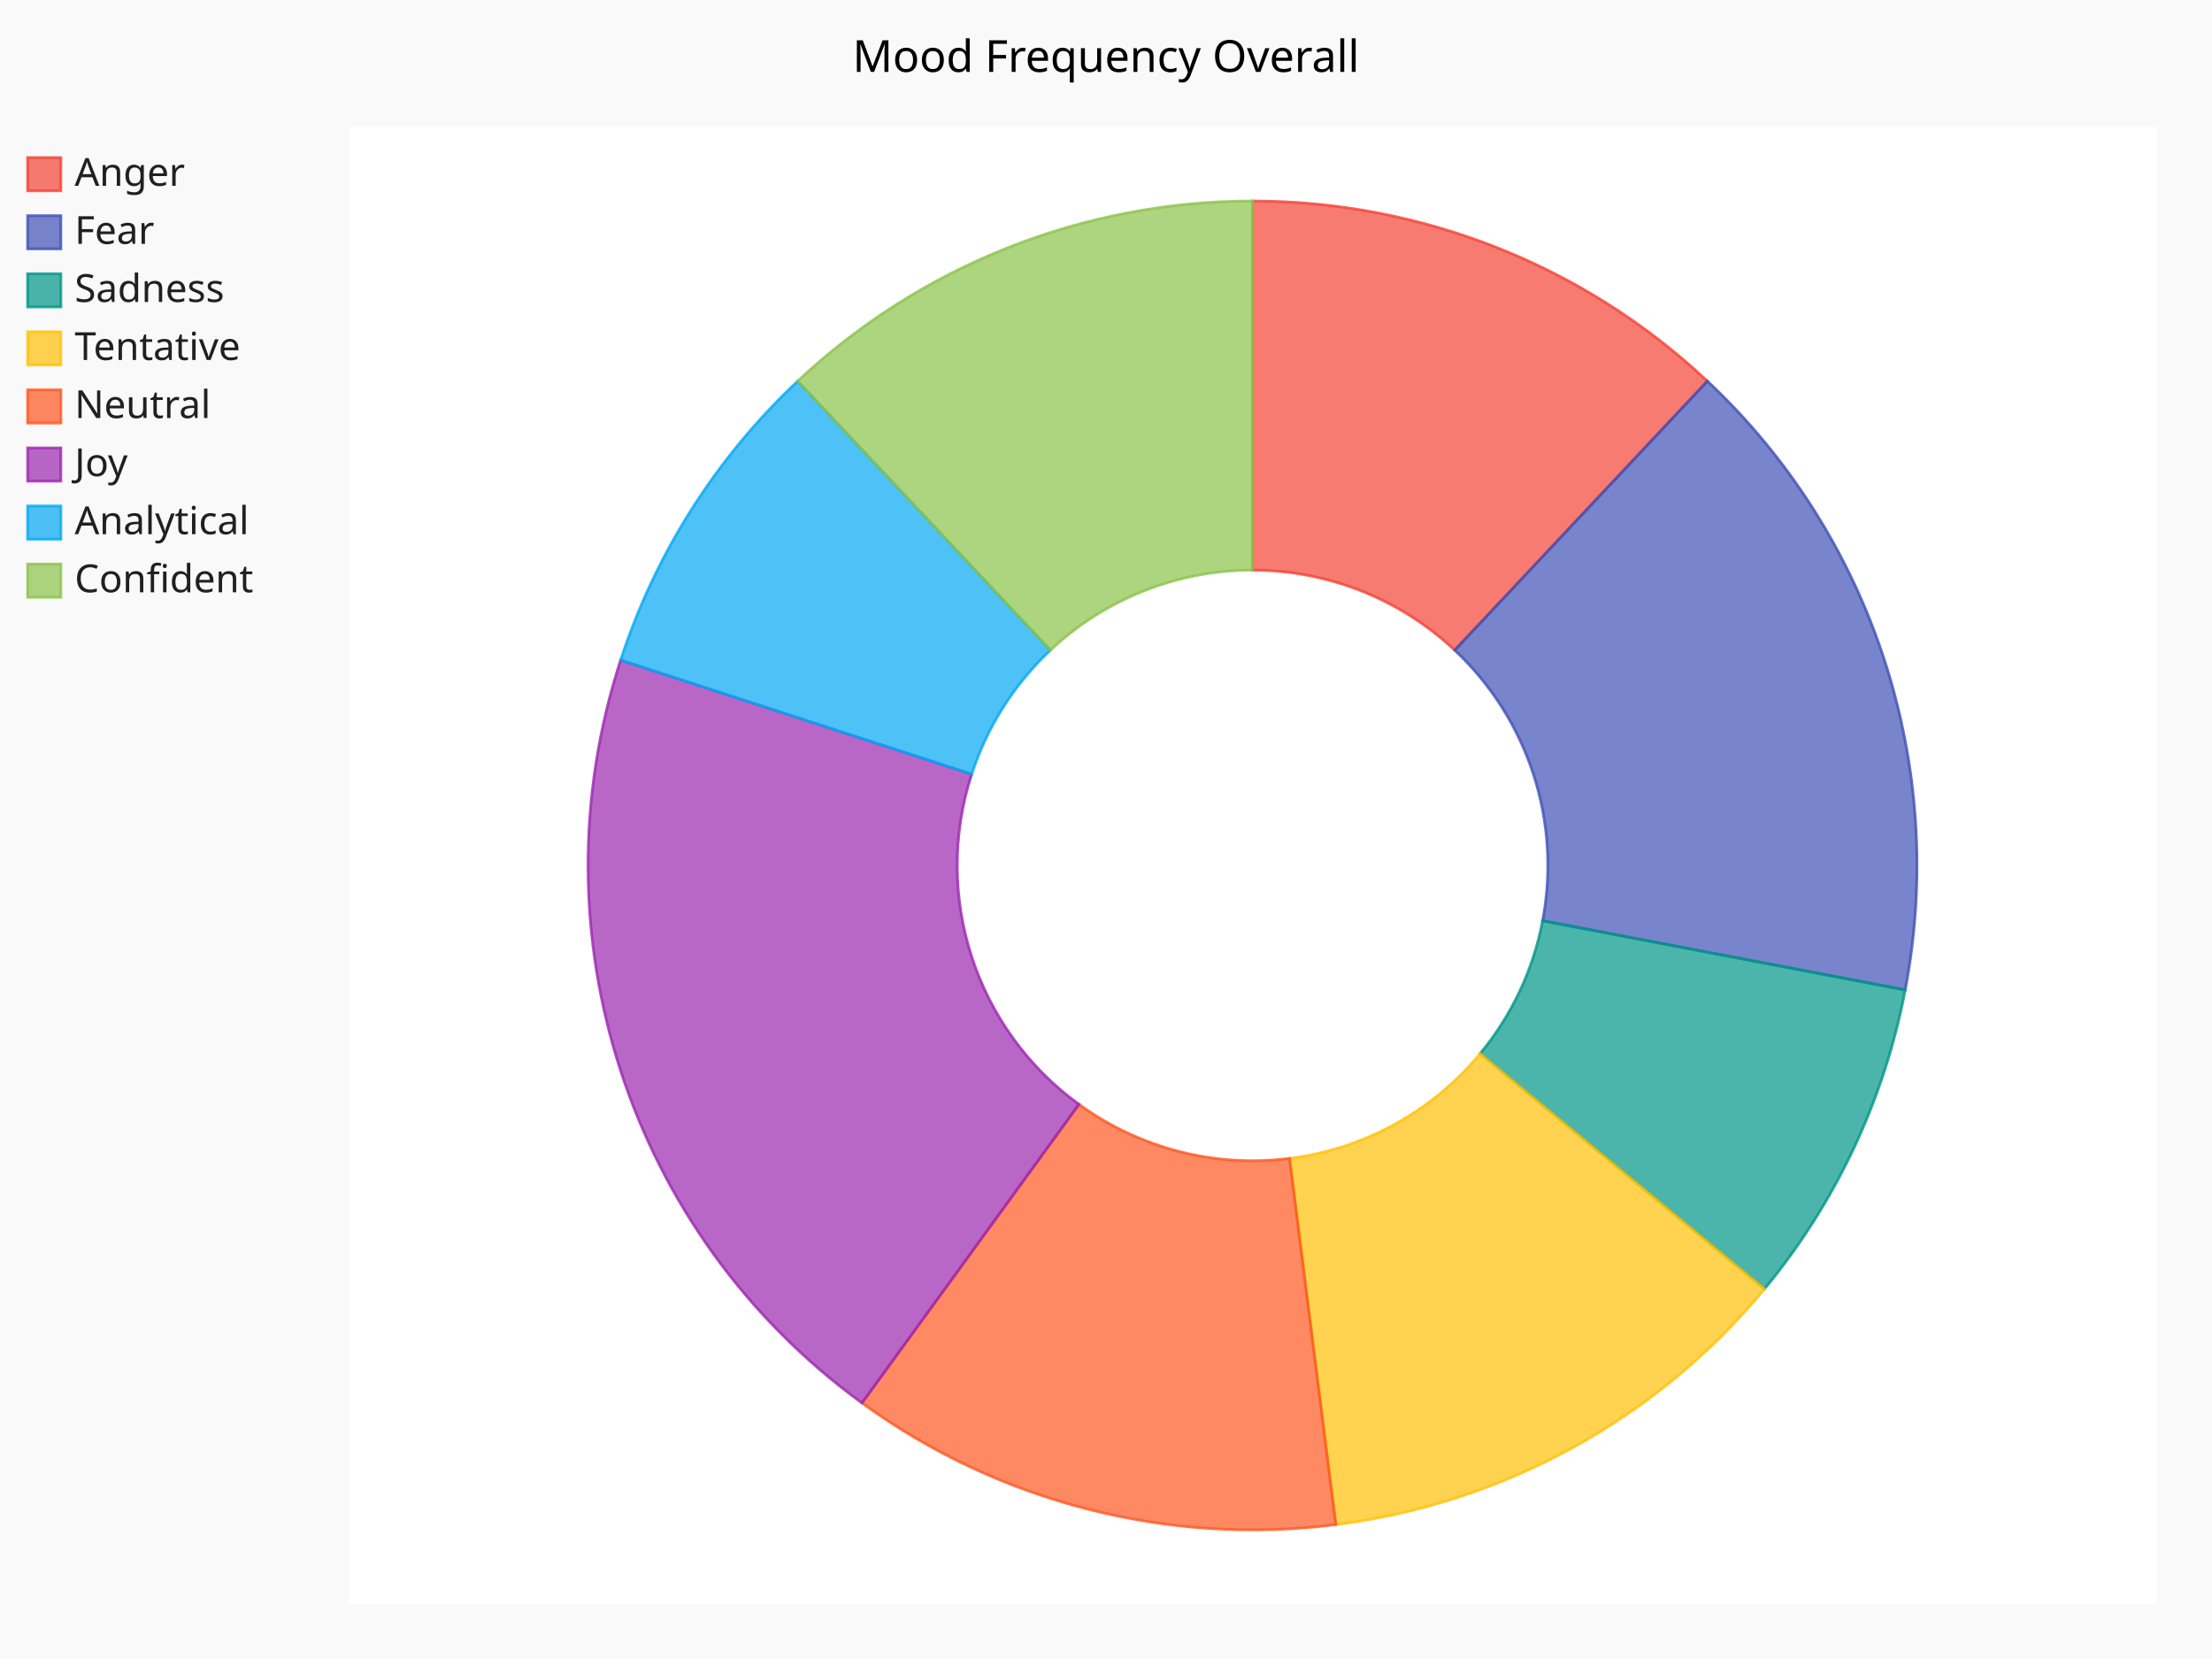
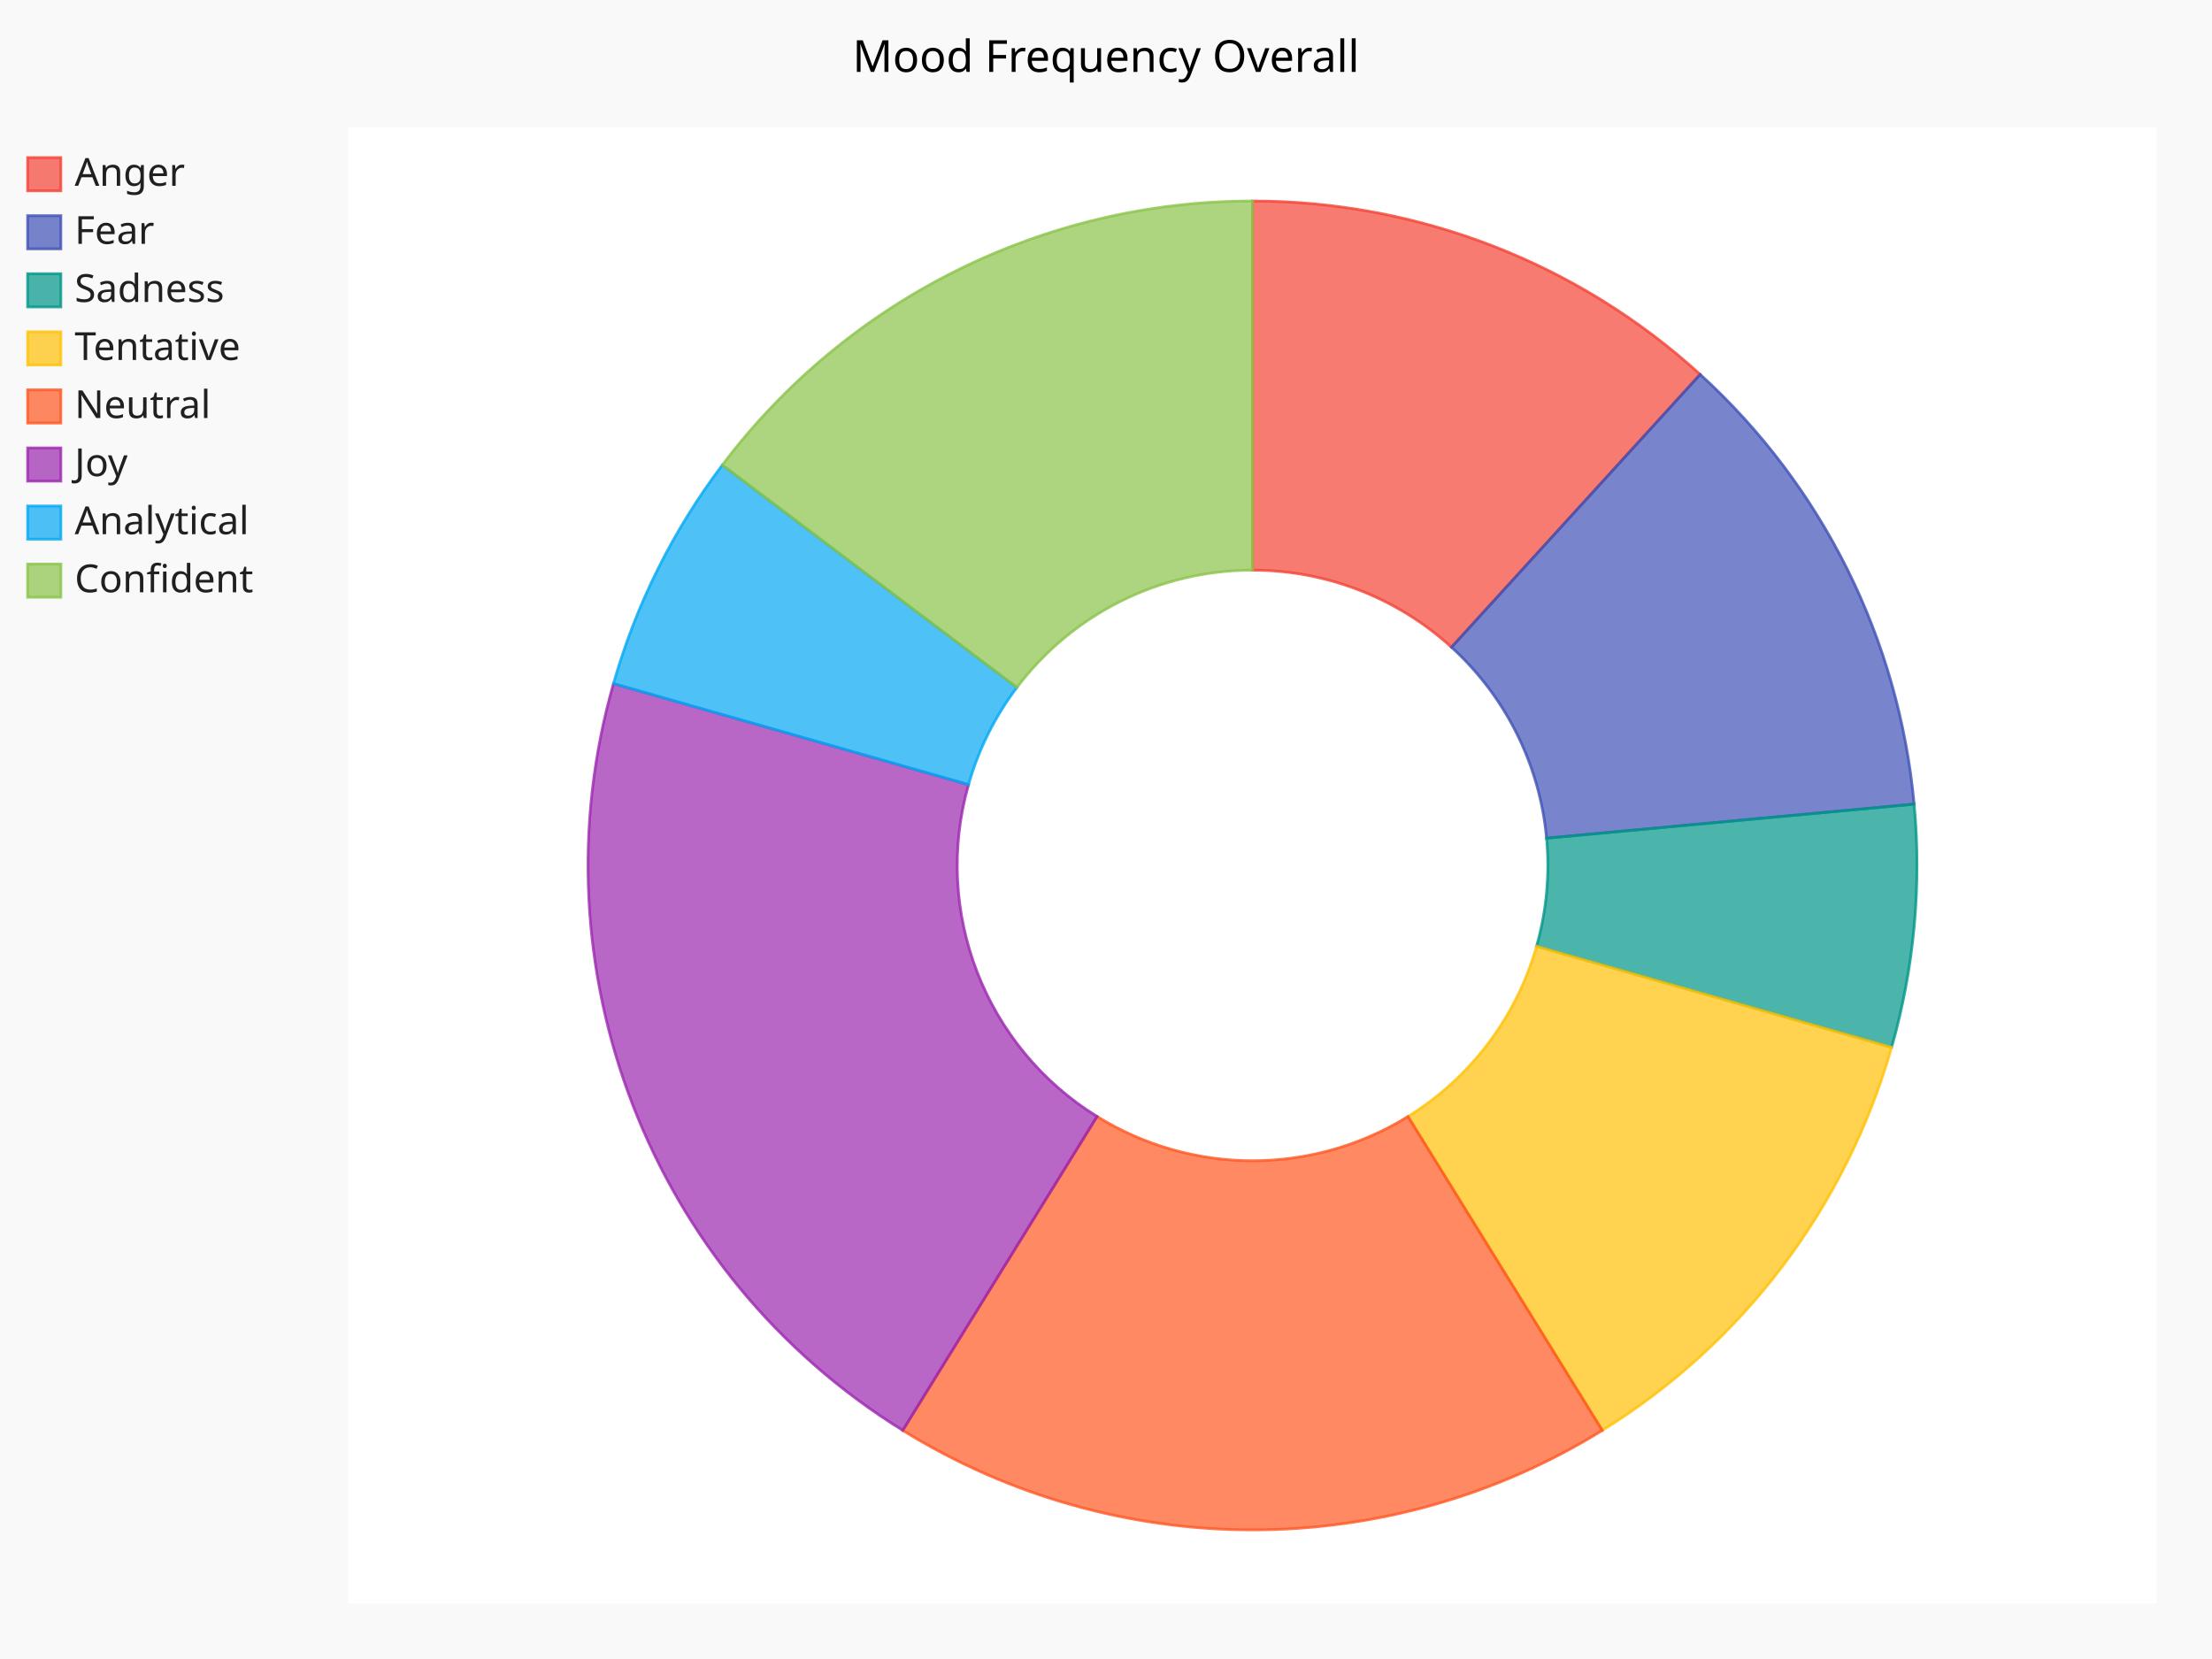
- <svg xmlns="http://www.w3.org/2000/svg" class="pygal-chart" id="chart-7e17f193-6a64-457d-b0fb-788c893d9058" viewBox="0 0 800 600">
+ <svg xmlns="http://www.w3.org/2000/svg" class="pygal-chart" id="chart-27e88804-a95b-4893-a4ee-98b8aae7fde2" viewBox="0 0 800 600">
  <defs>
-     <style type="text/css">#chart-7e17f193-6a64-457d-b0fb-788c893d9058{-webkit-user-select:none;-webkit-font-smoothing:antialiased;font-family:Raleway}#chart-7e17f193-6a64-457d-b0fb-788c893d9058 .title{font-family:Raleway;font-size:16px}#chart-7e17f193-6a64-457d-b0fb-788c893d9058 .legends .legend text{font-family:Raleway;font-size:14px}#chart-7e17f193-6a64-457d-b0fb-788c893d9058 .axis text{font-family:Raleway;font-size:10px}#chart-7e17f193-6a64-457d-b0fb-788c893d9058 .axis text.major{font-family:Raleway;font-size:10px}#chart-7e17f193-6a64-457d-b0fb-788c893d9058 .text-overlay text.value{font-family:Raleway;font-size:16px}#chart-7e17f193-6a64-457d-b0fb-788c893d9058 .text-overlay text.label{font-family:Raleway;font-size:10px}#chart-7e17f193-6a64-457d-b0fb-788c893d9058 .tooltip{font-family:Raleway;font-size:14px}#chart-7e17f193-6a64-457d-b0fb-788c893d9058 text.no_data{font-family:Raleway;font-size:64px}
- #chart-7e17f193-6a64-457d-b0fb-788c893d9058{background-color:rgba(249,249,249,1)}#chart-7e17f193-6a64-457d-b0fb-788c893d9058 path,#chart-7e17f193-6a64-457d-b0fb-788c893d9058 line,#chart-7e17f193-6a64-457d-b0fb-788c893d9058 rect,#chart-7e17f193-6a64-457d-b0fb-788c893d9058 circle{-webkit-transition:150ms;-moz-transition:150ms;transition:150ms}#chart-7e17f193-6a64-457d-b0fb-788c893d9058 .graph &gt; .background{fill:rgba(249,249,249,1)}#chart-7e17f193-6a64-457d-b0fb-788c893d9058 .plot &gt; .background{fill:rgba(255,255,255,1)}#chart-7e17f193-6a64-457d-b0fb-788c893d9058 .graph{fill:rgba(0,0,0,.87)}#chart-7e17f193-6a64-457d-b0fb-788c893d9058 text.no_data{fill:rgba(0,0,0,1)}#chart-7e17f193-6a64-457d-b0fb-788c893d9058 .title{fill:rgba(0,0,0,1)}#chart-7e17f193-6a64-457d-b0fb-788c893d9058 .legends .legend text{fill:rgba(0,0,0,.87)}#chart-7e17f193-6a64-457d-b0fb-788c893d9058 .legends .legend:hover text{fill:rgba(0,0,0,1)}#chart-7e17f193-6a64-457d-b0fb-788c893d9058 .axis .line{stroke:rgba(0,0,0,1)}#chart-7e17f193-6a64-457d-b0fb-788c893d9058 .axis .guide.line{stroke:rgba(0,0,0,.54)}#chart-7e17f193-6a64-457d-b0fb-788c893d9058 .axis .major.line{stroke:rgba(0,0,0,.87)}#chart-7e17f193-6a64-457d-b0fb-788c893d9058 .axis text.major{fill:rgba(0,0,0,1)}#chart-7e17f193-6a64-457d-b0fb-788c893d9058 .axis.y .guides:hover .guide.line,#chart-7e17f193-6a64-457d-b0fb-788c893d9058 .line-graph .axis.x .guides:hover .guide.line,#chart-7e17f193-6a64-457d-b0fb-788c893d9058 .stackedline-graph .axis.x .guides:hover .guide.line,#chart-7e17f193-6a64-457d-b0fb-788c893d9058 .xy-graph .axis.x .guides:hover .guide.line{stroke:rgba(0,0,0,1)}#chart-7e17f193-6a64-457d-b0fb-788c893d9058 .axis .guides:hover text{fill:rgba(0,0,0,1)}#chart-7e17f193-6a64-457d-b0fb-788c893d9058 .reactive{fill-opacity:.7;stroke-opacity:.8}#chart-7e17f193-6a64-457d-b0fb-788c893d9058 .ci{stroke:rgba(0,0,0,.87)}#chart-7e17f193-6a64-457d-b0fb-788c893d9058 .reactive.active,#chart-7e17f193-6a64-457d-b0fb-788c893d9058 .active .reactive{fill-opacity:.8;stroke-opacity:.9;stroke-width:4}#chart-7e17f193-6a64-457d-b0fb-788c893d9058 .ci .reactive.active{stroke-width:1.5}#chart-7e17f193-6a64-457d-b0fb-788c893d9058 .series text{fill:rgba(0,0,0,1)}#chart-7e17f193-6a64-457d-b0fb-788c893d9058 .tooltip rect{fill:rgba(255,255,255,1);stroke:rgba(0,0,0,1);-webkit-transition:opacity 150ms;-moz-transition:opacity 150ms;transition:opacity 150ms}#chart-7e17f193-6a64-457d-b0fb-788c893d9058 .tooltip .label{fill:rgba(0,0,0,.87)}#chart-7e17f193-6a64-457d-b0fb-788c893d9058 .tooltip .label{fill:rgba(0,0,0,.87)}#chart-7e17f193-6a64-457d-b0fb-788c893d9058 .tooltip .legend{font-size:.8em;fill:rgba(0,0,0,.54)}#chart-7e17f193-6a64-457d-b0fb-788c893d9058 .tooltip .x_label{font-size:.6em;fill:rgba(0,0,0,1)}#chart-7e17f193-6a64-457d-b0fb-788c893d9058 .tooltip .xlink{font-size:.5em;text-decoration:underline}#chart-7e17f193-6a64-457d-b0fb-788c893d9058 .tooltip .value{font-size:1.5em}#chart-7e17f193-6a64-457d-b0fb-788c893d9058 .bound{font-size:.5em}#chart-7e17f193-6a64-457d-b0fb-788c893d9058 .max-value{font-size:.75em;fill:rgba(0,0,0,.54)}#chart-7e17f193-6a64-457d-b0fb-788c893d9058 .map-element{fill:rgba(255,255,255,1);stroke:rgba(0,0,0,.54) !important}#chart-7e17f193-6a64-457d-b0fb-788c893d9058 .map-element .reactive{fill-opacity:inherit;stroke-opacity:inherit}#chart-7e17f193-6a64-457d-b0fb-788c893d9058 .color-0,#chart-7e17f193-6a64-457d-b0fb-788c893d9058 .color-0 a:visited{stroke:#F44336;fill:#F44336}#chart-7e17f193-6a64-457d-b0fb-788c893d9058 .color-1,#chart-7e17f193-6a64-457d-b0fb-788c893d9058 .color-1 a:visited{stroke:#3F51B5;fill:#3F51B5}#chart-7e17f193-6a64-457d-b0fb-788c893d9058 .color-2,#chart-7e17f193-6a64-457d-b0fb-788c893d9058 .color-2 a:visited{stroke:#009688;fill:#009688}#chart-7e17f193-6a64-457d-b0fb-788c893d9058 .color-3,#chart-7e17f193-6a64-457d-b0fb-788c893d9058 .color-3 a:visited{stroke:#FFC107;fill:#FFC107}#chart-7e17f193-6a64-457d-b0fb-788c893d9058 .color-4,#chart-7e17f193-6a64-457d-b0fb-788c893d9058 .color-4 a:visited{stroke:#FF5722;fill:#FF5722}#chart-7e17f193-6a64-457d-b0fb-788c893d9058 .color-5,#chart-7e17f193-6a64-457d-b0fb-788c893d9058 .color-5 a:visited{stroke:#9C27B0;fill:#9C27B0}#chart-7e17f193-6a64-457d-b0fb-788c893d9058 .color-6,#chart-7e17f193-6a64-457d-b0fb-788c893d9058 .color-6 a:visited{stroke:#03A9F4;fill:#03A9F4}#chart-7e17f193-6a64-457d-b0fb-788c893d9058 .color-7,#chart-7e17f193-6a64-457d-b0fb-788c893d9058 .color-7 a:visited{stroke:#8BC34A;fill:#8BC34A}#chart-7e17f193-6a64-457d-b0fb-788c893d9058 .text-overlay .color-0 text{fill:black}#chart-7e17f193-6a64-457d-b0fb-788c893d9058 .text-overlay .color-1 text{fill:black}#chart-7e17f193-6a64-457d-b0fb-788c893d9058 .text-overlay .color-2 text{fill:black}#chart-7e17f193-6a64-457d-b0fb-788c893d9058 .text-overlay .color-3 text{fill:black}#chart-7e17f193-6a64-457d-b0fb-788c893d9058 .text-overlay .color-4 text{fill:black}#chart-7e17f193-6a64-457d-b0fb-788c893d9058 .text-overlay .color-5 text{fill:black}#chart-7e17f193-6a64-457d-b0fb-788c893d9058 .text-overlay .color-6 text{fill:black}#chart-7e17f193-6a64-457d-b0fb-788c893d9058 .text-overlay .color-7 text{fill:black}
- #chart-7e17f193-6a64-457d-b0fb-788c893d9058 text.no_data{text-anchor:middle}#chart-7e17f193-6a64-457d-b0fb-788c893d9058 .guide.line{fill:none}#chart-7e17f193-6a64-457d-b0fb-788c893d9058 .centered{text-anchor:middle}#chart-7e17f193-6a64-457d-b0fb-788c893d9058 .title{text-anchor:middle}#chart-7e17f193-6a64-457d-b0fb-788c893d9058 .legends .legend text{fill-opacity:1}#chart-7e17f193-6a64-457d-b0fb-788c893d9058 .axis.x text{text-anchor:middle}#chart-7e17f193-6a64-457d-b0fb-788c893d9058 .axis.x:not(.web) text[transform]{text-anchor:start}#chart-7e17f193-6a64-457d-b0fb-788c893d9058 .axis.x:not(.web) text[transform].backwards{text-anchor:end}#chart-7e17f193-6a64-457d-b0fb-788c893d9058 .axis.y text{text-anchor:end}#chart-7e17f193-6a64-457d-b0fb-788c893d9058 .axis.y text[transform].backwards{text-anchor:start}#chart-7e17f193-6a64-457d-b0fb-788c893d9058 .axis.y2 text{text-anchor:start}#chart-7e17f193-6a64-457d-b0fb-788c893d9058 .axis.y2 text[transform].backwards{text-anchor:end}#chart-7e17f193-6a64-457d-b0fb-788c893d9058 .axis .guide.line{stroke-dasharray:4,4}#chart-7e17f193-6a64-457d-b0fb-788c893d9058 .axis .major.guide.line{stroke-dasharray:6,6}#chart-7e17f193-6a64-457d-b0fb-788c893d9058 .horizontal .axis.y .guide.line,#chart-7e17f193-6a64-457d-b0fb-788c893d9058 .horizontal .axis.y2 .guide.line,#chart-7e17f193-6a64-457d-b0fb-788c893d9058 .vertical .axis.x .guide.line{opacity:0}#chart-7e17f193-6a64-457d-b0fb-788c893d9058 .horizontal .axis.always_show .guide.line,#chart-7e17f193-6a64-457d-b0fb-788c893d9058 .vertical .axis.always_show .guide.line{opacity:1 !important}#chart-7e17f193-6a64-457d-b0fb-788c893d9058 .axis.y .guides:hover .guide.line,#chart-7e17f193-6a64-457d-b0fb-788c893d9058 .axis.y2 .guides:hover .guide.line,#chart-7e17f193-6a64-457d-b0fb-788c893d9058 .axis.x .guides:hover .guide.line{opacity:1}#chart-7e17f193-6a64-457d-b0fb-788c893d9058 .axis .guides:hover text{opacity:1}#chart-7e17f193-6a64-457d-b0fb-788c893d9058 .nofill{fill:none}#chart-7e17f193-6a64-457d-b0fb-788c893d9058 .subtle-fill{fill-opacity:.2}#chart-7e17f193-6a64-457d-b0fb-788c893d9058 .dot{stroke-width:1px;fill-opacity:1}#chart-7e17f193-6a64-457d-b0fb-788c893d9058 .dot.active{stroke-width:5px}#chart-7e17f193-6a64-457d-b0fb-788c893d9058 .dot.negative{fill:transparent}#chart-7e17f193-6a64-457d-b0fb-788c893d9058 text,#chart-7e17f193-6a64-457d-b0fb-788c893d9058 tspan{stroke:none !important}#chart-7e17f193-6a64-457d-b0fb-788c893d9058 .series text.active{opacity:1}#chart-7e17f193-6a64-457d-b0fb-788c893d9058 .tooltip rect{fill-opacity:.95;stroke-width:.5}#chart-7e17f193-6a64-457d-b0fb-788c893d9058 .tooltip text{fill-opacity:1}#chart-7e17f193-6a64-457d-b0fb-788c893d9058 .showable{visibility:hidden}#chart-7e17f193-6a64-457d-b0fb-788c893d9058 .showable.shown{visibility:visible}#chart-7e17f193-6a64-457d-b0fb-788c893d9058 .gauge-background{fill:rgba(229,229,229,1);stroke:none}#chart-7e17f193-6a64-457d-b0fb-788c893d9058 .bg-lines{stroke:rgba(249,249,249,1);stroke-width:2px}</style>
+     <style type="text/css">#chart-27e88804-a95b-4893-a4ee-98b8aae7fde2{-webkit-user-select:none;-webkit-font-smoothing:antialiased;font-family:Raleway}#chart-27e88804-a95b-4893-a4ee-98b8aae7fde2 .title{font-family:Raleway;font-size:16px}#chart-27e88804-a95b-4893-a4ee-98b8aae7fde2 .legends .legend text{font-family:Raleway;font-size:14px}#chart-27e88804-a95b-4893-a4ee-98b8aae7fde2 .axis text{font-family:Raleway;font-size:10px}#chart-27e88804-a95b-4893-a4ee-98b8aae7fde2 .axis text.major{font-family:Raleway;font-size:10px}#chart-27e88804-a95b-4893-a4ee-98b8aae7fde2 .text-overlay text.value{font-family:Raleway;font-size:16px}#chart-27e88804-a95b-4893-a4ee-98b8aae7fde2 .text-overlay text.label{font-family:Raleway;font-size:10px}#chart-27e88804-a95b-4893-a4ee-98b8aae7fde2 .tooltip{font-family:Raleway;font-size:14px}#chart-27e88804-a95b-4893-a4ee-98b8aae7fde2 text.no_data{font-family:Raleway;font-size:64px}
+ #chart-27e88804-a95b-4893-a4ee-98b8aae7fde2{background-color:rgba(249,249,249,1)}#chart-27e88804-a95b-4893-a4ee-98b8aae7fde2 path,#chart-27e88804-a95b-4893-a4ee-98b8aae7fde2 line,#chart-27e88804-a95b-4893-a4ee-98b8aae7fde2 rect,#chart-27e88804-a95b-4893-a4ee-98b8aae7fde2 circle{-webkit-transition:150ms;-moz-transition:150ms;transition:150ms}#chart-27e88804-a95b-4893-a4ee-98b8aae7fde2 .graph &gt; .background{fill:rgba(249,249,249,1)}#chart-27e88804-a95b-4893-a4ee-98b8aae7fde2 .plot &gt; .background{fill:rgba(255,255,255,1)}#chart-27e88804-a95b-4893-a4ee-98b8aae7fde2 .graph{fill:rgba(0,0,0,.87)}#chart-27e88804-a95b-4893-a4ee-98b8aae7fde2 text.no_data{fill:rgba(0,0,0,1)}#chart-27e88804-a95b-4893-a4ee-98b8aae7fde2 .title{fill:rgba(0,0,0,1)}#chart-27e88804-a95b-4893-a4ee-98b8aae7fde2 .legends .legend text{fill:rgba(0,0,0,.87)}#chart-27e88804-a95b-4893-a4ee-98b8aae7fde2 .legends .legend:hover text{fill:rgba(0,0,0,1)}#chart-27e88804-a95b-4893-a4ee-98b8aae7fde2 .axis .line{stroke:rgba(0,0,0,1)}#chart-27e88804-a95b-4893-a4ee-98b8aae7fde2 .axis .guide.line{stroke:rgba(0,0,0,.54)}#chart-27e88804-a95b-4893-a4ee-98b8aae7fde2 .axis .major.line{stroke:rgba(0,0,0,.87)}#chart-27e88804-a95b-4893-a4ee-98b8aae7fde2 .axis text.major{fill:rgba(0,0,0,1)}#chart-27e88804-a95b-4893-a4ee-98b8aae7fde2 .axis.y .guides:hover .guide.line,#chart-27e88804-a95b-4893-a4ee-98b8aae7fde2 .line-graph .axis.x .guides:hover .guide.line,#chart-27e88804-a95b-4893-a4ee-98b8aae7fde2 .stackedline-graph .axis.x .guides:hover .guide.line,#chart-27e88804-a95b-4893-a4ee-98b8aae7fde2 .xy-graph .axis.x .guides:hover .guide.line{stroke:rgba(0,0,0,1)}#chart-27e88804-a95b-4893-a4ee-98b8aae7fde2 .axis .guides:hover text{fill:rgba(0,0,0,1)}#chart-27e88804-a95b-4893-a4ee-98b8aae7fde2 .reactive{fill-opacity:.7;stroke-opacity:.8}#chart-27e88804-a95b-4893-a4ee-98b8aae7fde2 .ci{stroke:rgba(0,0,0,.87)}#chart-27e88804-a95b-4893-a4ee-98b8aae7fde2 .reactive.active,#chart-27e88804-a95b-4893-a4ee-98b8aae7fde2 .active .reactive{fill-opacity:.8;stroke-opacity:.9;stroke-width:4}#chart-27e88804-a95b-4893-a4ee-98b8aae7fde2 .ci .reactive.active{stroke-width:1.5}#chart-27e88804-a95b-4893-a4ee-98b8aae7fde2 .series text{fill:rgba(0,0,0,1)}#chart-27e88804-a95b-4893-a4ee-98b8aae7fde2 .tooltip rect{fill:rgba(255,255,255,1);stroke:rgba(0,0,0,1);-webkit-transition:opacity 150ms;-moz-transition:opacity 150ms;transition:opacity 150ms}#chart-27e88804-a95b-4893-a4ee-98b8aae7fde2 .tooltip .label{fill:rgba(0,0,0,.87)}#chart-27e88804-a95b-4893-a4ee-98b8aae7fde2 .tooltip .label{fill:rgba(0,0,0,.87)}#chart-27e88804-a95b-4893-a4ee-98b8aae7fde2 .tooltip .legend{font-size:.8em;fill:rgba(0,0,0,.54)}#chart-27e88804-a95b-4893-a4ee-98b8aae7fde2 .tooltip .x_label{font-size:.6em;fill:rgba(0,0,0,1)}#chart-27e88804-a95b-4893-a4ee-98b8aae7fde2 .tooltip .xlink{font-size:.5em;text-decoration:underline}#chart-27e88804-a95b-4893-a4ee-98b8aae7fde2 .tooltip .value{font-size:1.5em}#chart-27e88804-a95b-4893-a4ee-98b8aae7fde2 .bound{font-size:.5em}#chart-27e88804-a95b-4893-a4ee-98b8aae7fde2 .max-value{font-size:.75em;fill:rgba(0,0,0,.54)}#chart-27e88804-a95b-4893-a4ee-98b8aae7fde2 .map-element{fill:rgba(255,255,255,1);stroke:rgba(0,0,0,.54) !important}#chart-27e88804-a95b-4893-a4ee-98b8aae7fde2 .map-element .reactive{fill-opacity:inherit;stroke-opacity:inherit}#chart-27e88804-a95b-4893-a4ee-98b8aae7fde2 .color-0,#chart-27e88804-a95b-4893-a4ee-98b8aae7fde2 .color-0 a:visited{stroke:#F44336;fill:#F44336}#chart-27e88804-a95b-4893-a4ee-98b8aae7fde2 .color-1,#chart-27e88804-a95b-4893-a4ee-98b8aae7fde2 .color-1 a:visited{stroke:#3F51B5;fill:#3F51B5}#chart-27e88804-a95b-4893-a4ee-98b8aae7fde2 .color-2,#chart-27e88804-a95b-4893-a4ee-98b8aae7fde2 .color-2 a:visited{stroke:#009688;fill:#009688}#chart-27e88804-a95b-4893-a4ee-98b8aae7fde2 .color-3,#chart-27e88804-a95b-4893-a4ee-98b8aae7fde2 .color-3 a:visited{stroke:#FFC107;fill:#FFC107}#chart-27e88804-a95b-4893-a4ee-98b8aae7fde2 .color-4,#chart-27e88804-a95b-4893-a4ee-98b8aae7fde2 .color-4 a:visited{stroke:#FF5722;fill:#FF5722}#chart-27e88804-a95b-4893-a4ee-98b8aae7fde2 .color-5,#chart-27e88804-a95b-4893-a4ee-98b8aae7fde2 .color-5 a:visited{stroke:#9C27B0;fill:#9C27B0}#chart-27e88804-a95b-4893-a4ee-98b8aae7fde2 .color-6,#chart-27e88804-a95b-4893-a4ee-98b8aae7fde2 .color-6 a:visited{stroke:#03A9F4;fill:#03A9F4}#chart-27e88804-a95b-4893-a4ee-98b8aae7fde2 .color-7,#chart-27e88804-a95b-4893-a4ee-98b8aae7fde2 .color-7 a:visited{stroke:#8BC34A;fill:#8BC34A}#chart-27e88804-a95b-4893-a4ee-98b8aae7fde2 .text-overlay .color-0 text{fill:black}#chart-27e88804-a95b-4893-a4ee-98b8aae7fde2 .text-overlay .color-1 text{fill:black}#chart-27e88804-a95b-4893-a4ee-98b8aae7fde2 .text-overlay .color-2 text{fill:black}#chart-27e88804-a95b-4893-a4ee-98b8aae7fde2 .text-overlay .color-3 text{fill:black}#chart-27e88804-a95b-4893-a4ee-98b8aae7fde2 .text-overlay .color-4 text{fill:black}#chart-27e88804-a95b-4893-a4ee-98b8aae7fde2 .text-overlay .color-5 text{fill:black}#chart-27e88804-a95b-4893-a4ee-98b8aae7fde2 .text-overlay .color-6 text{fill:black}#chart-27e88804-a95b-4893-a4ee-98b8aae7fde2 .text-overlay .color-7 text{fill:black}
+ #chart-27e88804-a95b-4893-a4ee-98b8aae7fde2 text.no_data{text-anchor:middle}#chart-27e88804-a95b-4893-a4ee-98b8aae7fde2 .guide.line{fill:none}#chart-27e88804-a95b-4893-a4ee-98b8aae7fde2 .centered{text-anchor:middle}#chart-27e88804-a95b-4893-a4ee-98b8aae7fde2 .title{text-anchor:middle}#chart-27e88804-a95b-4893-a4ee-98b8aae7fde2 .legends .legend text{fill-opacity:1}#chart-27e88804-a95b-4893-a4ee-98b8aae7fde2 .axis.x text{text-anchor:middle}#chart-27e88804-a95b-4893-a4ee-98b8aae7fde2 .axis.x:not(.web) text[transform]{text-anchor:start}#chart-27e88804-a95b-4893-a4ee-98b8aae7fde2 .axis.x:not(.web) text[transform].backwards{text-anchor:end}#chart-27e88804-a95b-4893-a4ee-98b8aae7fde2 .axis.y text{text-anchor:end}#chart-27e88804-a95b-4893-a4ee-98b8aae7fde2 .axis.y text[transform].backwards{text-anchor:start}#chart-27e88804-a95b-4893-a4ee-98b8aae7fde2 .axis.y2 text{text-anchor:start}#chart-27e88804-a95b-4893-a4ee-98b8aae7fde2 .axis.y2 text[transform].backwards{text-anchor:end}#chart-27e88804-a95b-4893-a4ee-98b8aae7fde2 .axis .guide.line{stroke-dasharray:4,4}#chart-27e88804-a95b-4893-a4ee-98b8aae7fde2 .axis .major.guide.line{stroke-dasharray:6,6}#chart-27e88804-a95b-4893-a4ee-98b8aae7fde2 .horizontal .axis.y .guide.line,#chart-27e88804-a95b-4893-a4ee-98b8aae7fde2 .horizontal .axis.y2 .guide.line,#chart-27e88804-a95b-4893-a4ee-98b8aae7fde2 .vertical .axis.x .guide.line{opacity:0}#chart-27e88804-a95b-4893-a4ee-98b8aae7fde2 .horizontal .axis.always_show .guide.line,#chart-27e88804-a95b-4893-a4ee-98b8aae7fde2 .vertical .axis.always_show .guide.line{opacity:1 !important}#chart-27e88804-a95b-4893-a4ee-98b8aae7fde2 .axis.y .guides:hover .guide.line,#chart-27e88804-a95b-4893-a4ee-98b8aae7fde2 .axis.y2 .guides:hover .guide.line,#chart-27e88804-a95b-4893-a4ee-98b8aae7fde2 .axis.x .guides:hover .guide.line{opacity:1}#chart-27e88804-a95b-4893-a4ee-98b8aae7fde2 .axis .guides:hover text{opacity:1}#chart-27e88804-a95b-4893-a4ee-98b8aae7fde2 .nofill{fill:none}#chart-27e88804-a95b-4893-a4ee-98b8aae7fde2 .subtle-fill{fill-opacity:.2}#chart-27e88804-a95b-4893-a4ee-98b8aae7fde2 .dot{stroke-width:1px;fill-opacity:1}#chart-27e88804-a95b-4893-a4ee-98b8aae7fde2 .dot.active{stroke-width:5px}#chart-27e88804-a95b-4893-a4ee-98b8aae7fde2 .dot.negative{fill:transparent}#chart-27e88804-a95b-4893-a4ee-98b8aae7fde2 text,#chart-27e88804-a95b-4893-a4ee-98b8aae7fde2 tspan{stroke:none !important}#chart-27e88804-a95b-4893-a4ee-98b8aae7fde2 .series text.active{opacity:1}#chart-27e88804-a95b-4893-a4ee-98b8aae7fde2 .tooltip rect{fill-opacity:.95;stroke-width:.5}#chart-27e88804-a95b-4893-a4ee-98b8aae7fde2 .tooltip text{fill-opacity:1}#chart-27e88804-a95b-4893-a4ee-98b8aae7fde2 .showable{visibility:hidden}#chart-27e88804-a95b-4893-a4ee-98b8aae7fde2 .showable.shown{visibility:visible}#chart-27e88804-a95b-4893-a4ee-98b8aae7fde2 .gauge-background{fill:rgba(229,229,229,1);stroke:none}#chart-27e88804-a95b-4893-a4ee-98b8aae7fde2 .bg-lines{stroke:rgba(249,249,249,1);stroke-width:2px}</style>
  </defs>
  <g class="graph pie-graph vertical">
    <rect class="background" height="600" width="800" x="0" y="0" />
    <g class="plot" transform="translate(126, 46)">
      <rect class="background" height="534" width="654.0" x="0" y="0" />
      <g class="series serie-0 color-0">
        <g class="slices">
          <g class="slice">
-             <path class="slice reactive tooltip-trigger" d="M327 26.7 A240.3 240.3 0 0 1 491.497 91.829 L400.11 189.146 A106.8 106.8 0 0 0 327 160.2 z" />
+             <path class="slice reactive tooltip-trigger" d="M327 26.7 A240.3 240.3 0 0 1 488.889 89.416 L398.951 188.074 A106.8 106.8 0 0 0 327 160.2 z" />
          </g>
        </g>
      </g>
      <g class="series serie-1 color-1">
        <g class="slices">
          <g class="slice">
-             <path class="slice reactive tooltip-trigger" d="M491.497 91.829 A240.3 240.3 0 0 1 563.044 312.028 L431.908 287.012 A106.8 106.8 0 0 0 400.11 189.146 z" />
+             <path class="slice reactive tooltip-trigger" d="M488.889 89.416 A240.3 240.3 0 0 1 566.275 244.828 L433.344 257.146 A106.8 106.8 0 0 0 398.951 188.074 z" />
          </g>
        </g>
      </g>
      <g class="series serie-2 color-2">
        <g class="slices">
          <g class="slice">
-             <path class="slice reactive tooltip-trigger" d="M563.044 312.028 A240.3 240.3 0 0 1 512.154 420.173 L409.291 335.077 A106.8 106.8 0 0 0 431.908 287.012 z" />
+             <path class="slice reactive tooltip-trigger" d="M566.275 244.828 A240.3 240.3 0 0 1 558.127 332.761 L429.723 296.227 A106.8 106.8 0 0 0 433.344 257.146 z" />
          </g>
        </g>
      </g>
      <g class="series serie-3 color-3">
        <g class="slices">
          <g class="slice">
-             <path class="slice reactive tooltip-trigger" d="M512.154 420.173 A240.3 240.3 0 0 1 357.118 505.405 L340.386 372.958 A106.8 106.8 0 0 0 409.291 335.077 z" />
+             <path class="slice reactive tooltip-trigger" d="M558.127 332.761 A240.3 240.3 0 0 1 453.502 471.307 L383.223 357.803 A106.8 106.8 0 0 0 429.723 296.227 z" />
          </g>
        </g>
      </g>
      <g class="series serie-4 color-4">
        <g class="slices">
          <g class="slice">
-             <path class="slice reactive tooltip-trigger" d="M357.118 505.405 A240.3 240.3 0 0 1 185.755 461.407 L264.225 353.403 A106.8 106.8 0 0 0 340.386 372.958 z" />
+             <path class="slice reactive tooltip-trigger" d="M453.502 471.307 A240.3 240.3 0 0 1 200.498 471.307 L270.777 357.803 A106.8 106.8 0 0 0 383.223 357.803 z" />
          </g>
        </g>
      </g>
      <g class="series serie-5 color-5">
        <g class="slices">
          <g class="slice">
-             <path class="slice reactive tooltip-trigger" d="M185.755 461.407 A240.3 240.3 0 0 1 98.461 192.743 L225.427 233.997 A106.8 106.8 0 0 0 264.225 353.403 z" />
+             <path class="slice reactive tooltip-trigger" d="M200.498 471.307 A240.3 240.3 0 0 1 95.873 201.239 L224.277 237.773 A106.8 106.8 0 0 0 270.777 357.803 z" />
          </g>
        </g>
      </g>
      <g class="series serie-6 color-6">
        <g class="slices">
          <g class="slice">
-             <path class="slice reactive tooltip-trigger" d="M98.461 192.743 A240.3 240.3 0 0 1 162.503 91.829 L253.89 189.146 A106.8 106.8 0 0 0 225.427 233.997 z" />
+             <path class="slice reactive tooltip-trigger" d="M95.873 201.239 A240.3 240.3 0 0 1 135.236 122.187 L241.772 202.639 A106.8 106.8 0 0 0 224.277 237.773 z" />
          </g>
        </g>
      </g>
      <g class="series serie-7 color-7">
        <g class="slices">
          <g class="slice">
-             <path class="slice reactive tooltip-trigger" d="M162.503 91.829 A240.3 240.3 0 0 1 327 26.7 L327 160.2 A106.8 106.8 0 0 0 253.89 189.146 z" />
+             <path class="slice reactive tooltip-trigger" d="M135.236 122.187 A240.3 240.3 0 0 1 327 26.7 L327 160.2 A106.8 106.8 0 0 0 241.772 202.639 z" />
          </g>
        </g>
      </g>
    </g>
    <g class="titles">
      <text class="title plot_title" x="400.0" y="26">Mood Frequency Overall</text>
    </g>
    <g class="plot overlay" transform="translate(126, 46)">
      <g class="series serie-0 color-0" />
      <g class="series serie-1 color-1" />
      <g class="series serie-2 color-2" />
      <g class="series serie-3 color-3" />
      <g class="series serie-4 color-4" />
      <g class="series serie-5 color-5" />
      <g class="series serie-6 color-6" />
      <g class="series serie-7 color-7" />
    </g>
    <g class="plot text-overlay" transform="translate(126, 46)">
      <g class="series serie-0 color-0" />
      <g class="series serie-1 color-1" />
      <g class="series serie-2 color-2" />
      <g class="series serie-3 color-3" />
      <g class="series serie-4 color-4" />
      <g class="series serie-5 color-5" />
      <g class="series serie-6 color-6" />
      <g class="series serie-7 color-7" />
    </g>
    <g class="plot tooltip-overlay" transform="translate(126, 46)">
      <g class="tooltip" style="opacity: 0" transform="translate(0 0)">
        <rect class="tooltip-box" height="0" rx="0" ry="0" width="0" />
        <g class="text" />
      </g>
    </g>
    <g class="legends" transform="translate(10, 56)">
      <g class="legend reactive activate-serie" id="activate-serie-0">
        <rect class="color-0 reactive" height="12" width="12" x="0.0" y="1.0" />
        <text x="17.0" y="11.2">Anger</text>
      </g>
      <g class="legend reactive activate-serie" id="activate-serie-1">
        <rect class="color-1 reactive" height="12" width="12" x="0.0" y="22.0" />
        <text x="17.0" y="32.2">Fear</text>
      </g>
      <g class="legend reactive activate-serie" id="activate-serie-2">
        <rect class="color-2 reactive" height="12" width="12" x="0.0" y="43.0" />
        <text x="17.0" y="53.2">Sadness</text>
      </g>
      <g class="legend reactive activate-serie" id="activate-serie-3">
        <rect class="color-3 reactive" height="12" width="12" x="0.0" y="64.0" />
        <text x="17.0" y="74.2">Tentative</text>
      </g>
      <g class="legend reactive activate-serie" id="activate-serie-4">
        <rect class="color-4 reactive" height="12" width="12" x="0.0" y="85.0" />
        <text x="17.0" y="95.2">Neutral</text>
      </g>
      <g class="legend reactive activate-serie" id="activate-serie-5">
        <rect class="color-5 reactive" height="12" width="12" x="0.0" y="106.0" />
        <text x="17.0" y="116.2">Joy</text>
      </g>
      <g class="legend reactive activate-serie" id="activate-serie-6">
        <rect class="color-6 reactive" height="12" width="12" x="0.0" y="127.0" />
        <text x="17.0" y="137.2">Analytical</text>
      </g>
      <g class="legend reactive activate-serie" id="activate-serie-7">
        <rect class="color-7 reactive" height="12" width="12" x="0.0" y="148.0" />
        <text x="17.0" y="158.2">Confident</text>
      </g>
    </g>
    <g class="legends" transform="translate(790, 56)" />
  </g>
</svg>
